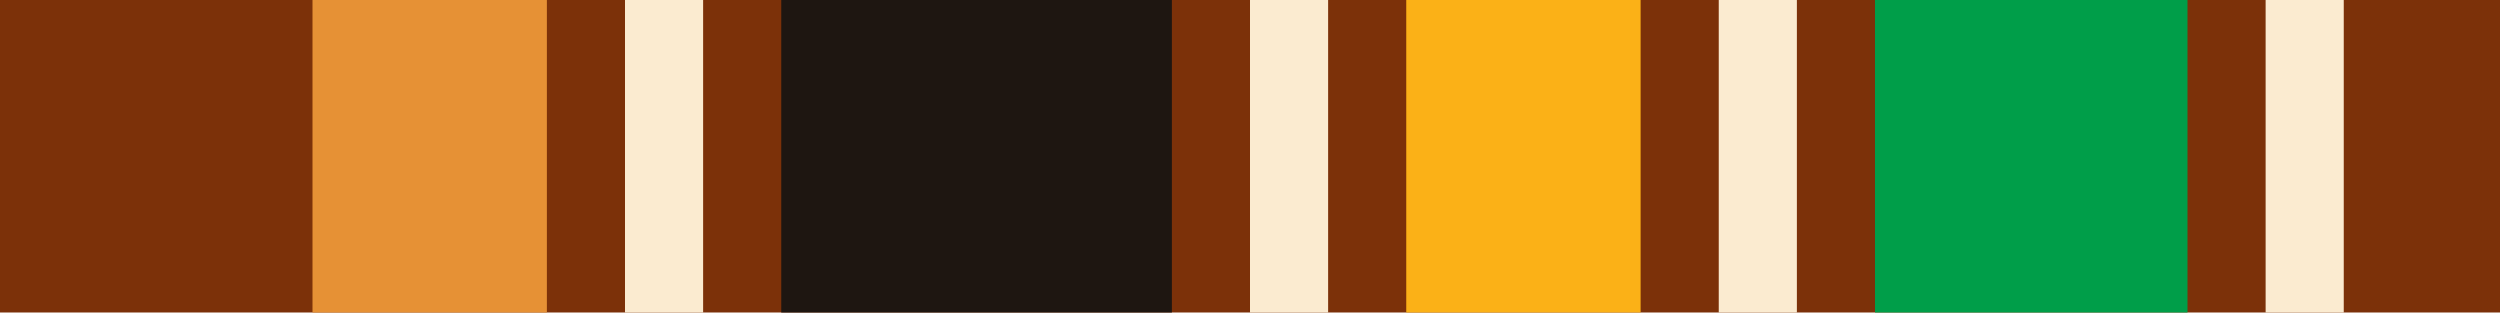
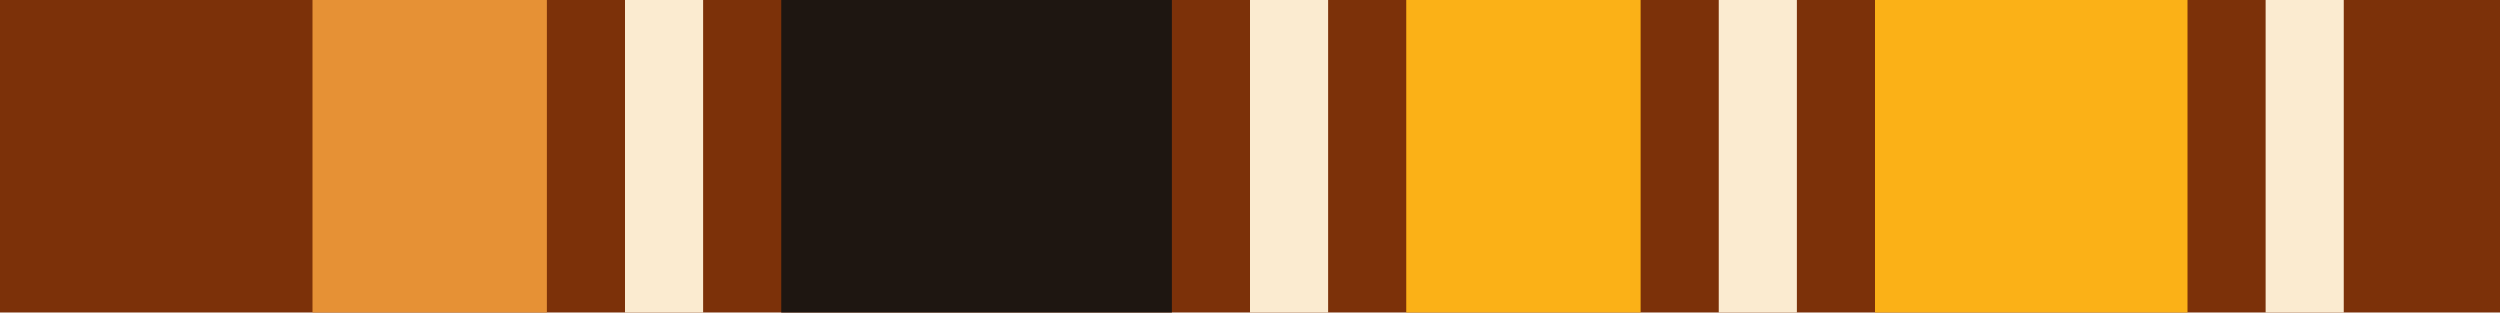
<svg xmlns="http://www.w3.org/2000/svg" width="64" height="8" viewBox="0 0 64 8">
  <rect width="64" height="8" fill="#7C3109" />
  <rect x="8" width="6" height="8" fill="#E69135" />
  <rect x="16" width="2" height="8" fill="#FBEBD0" />
  <rect x="20" width="10" height="8" fill="#1E1611" />
  <rect x="32" width="2" height="8" fill="#FBEBD0" />
  <rect x="36" width="6" height="8" fill="#FBB117" />
  <rect x="44" width="2" height="8" fill="#FBEBD0" />
-   <rect x="48" width="8" height="8" fill="#009E49" />
+   <rect x="48" width="8" height="8" fill="#FBB117" />
  <rect x="58" width="2" height="8" fill="#FBEBD0" />
</svg>
